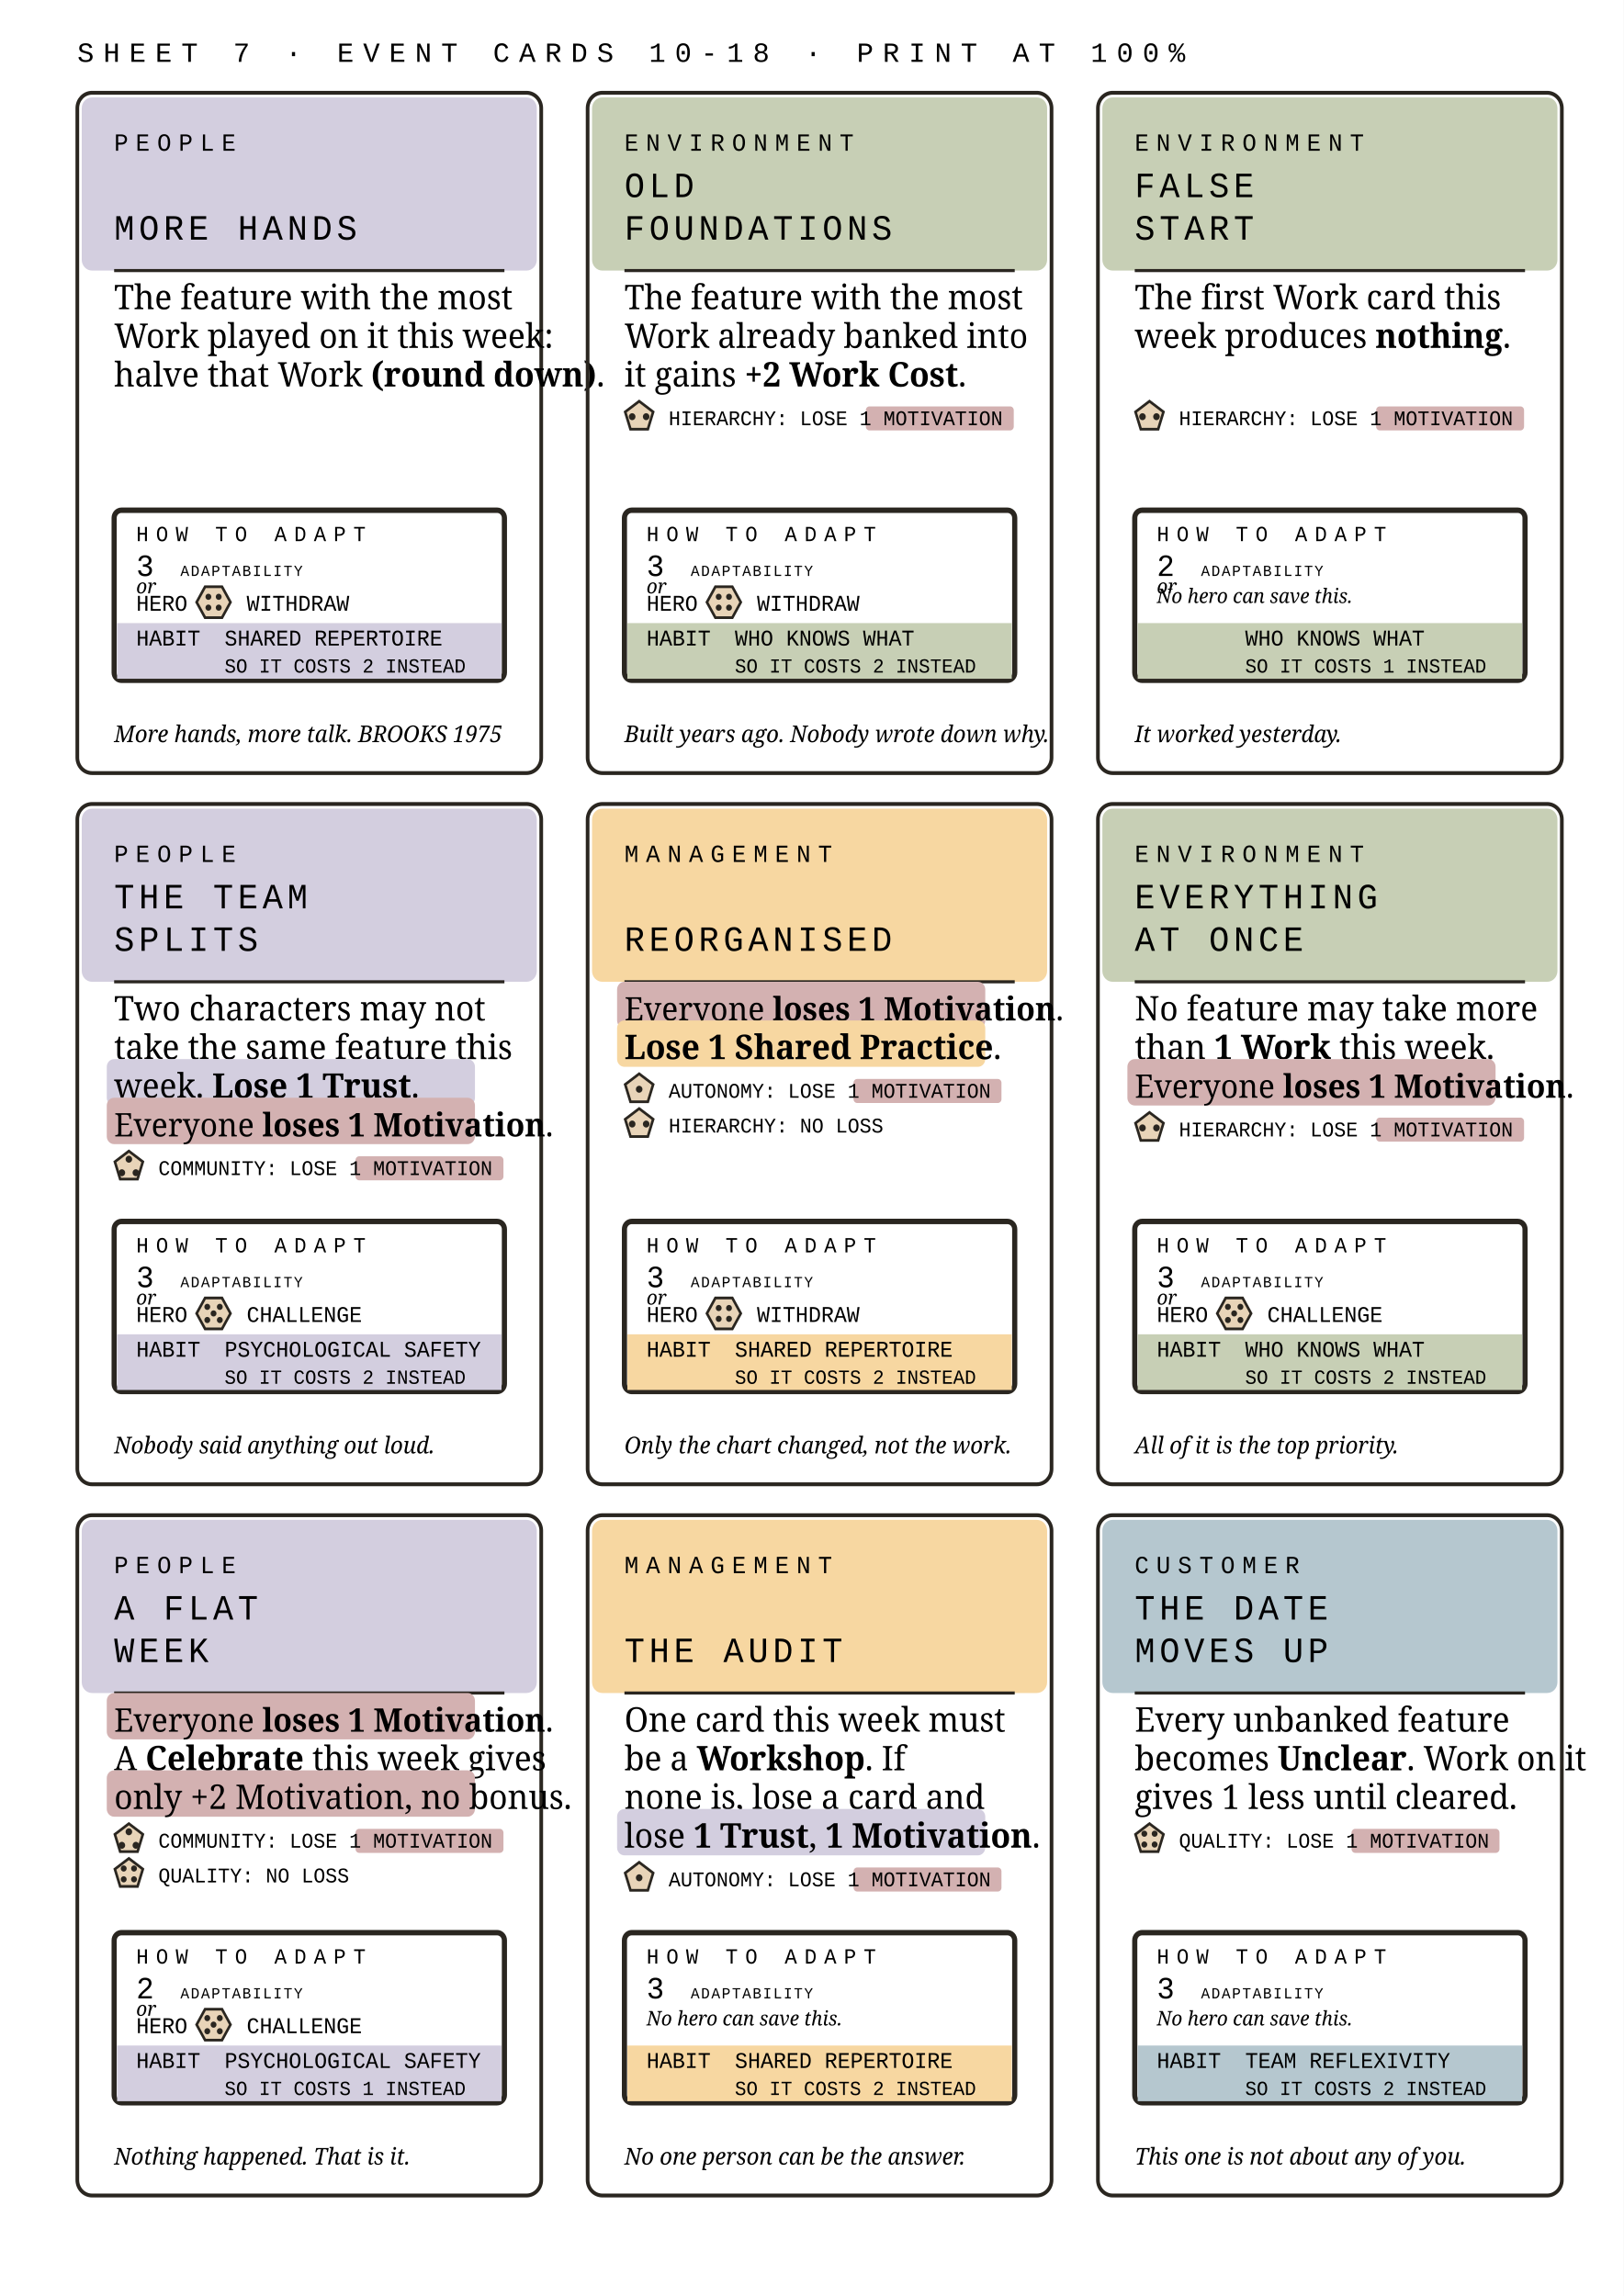
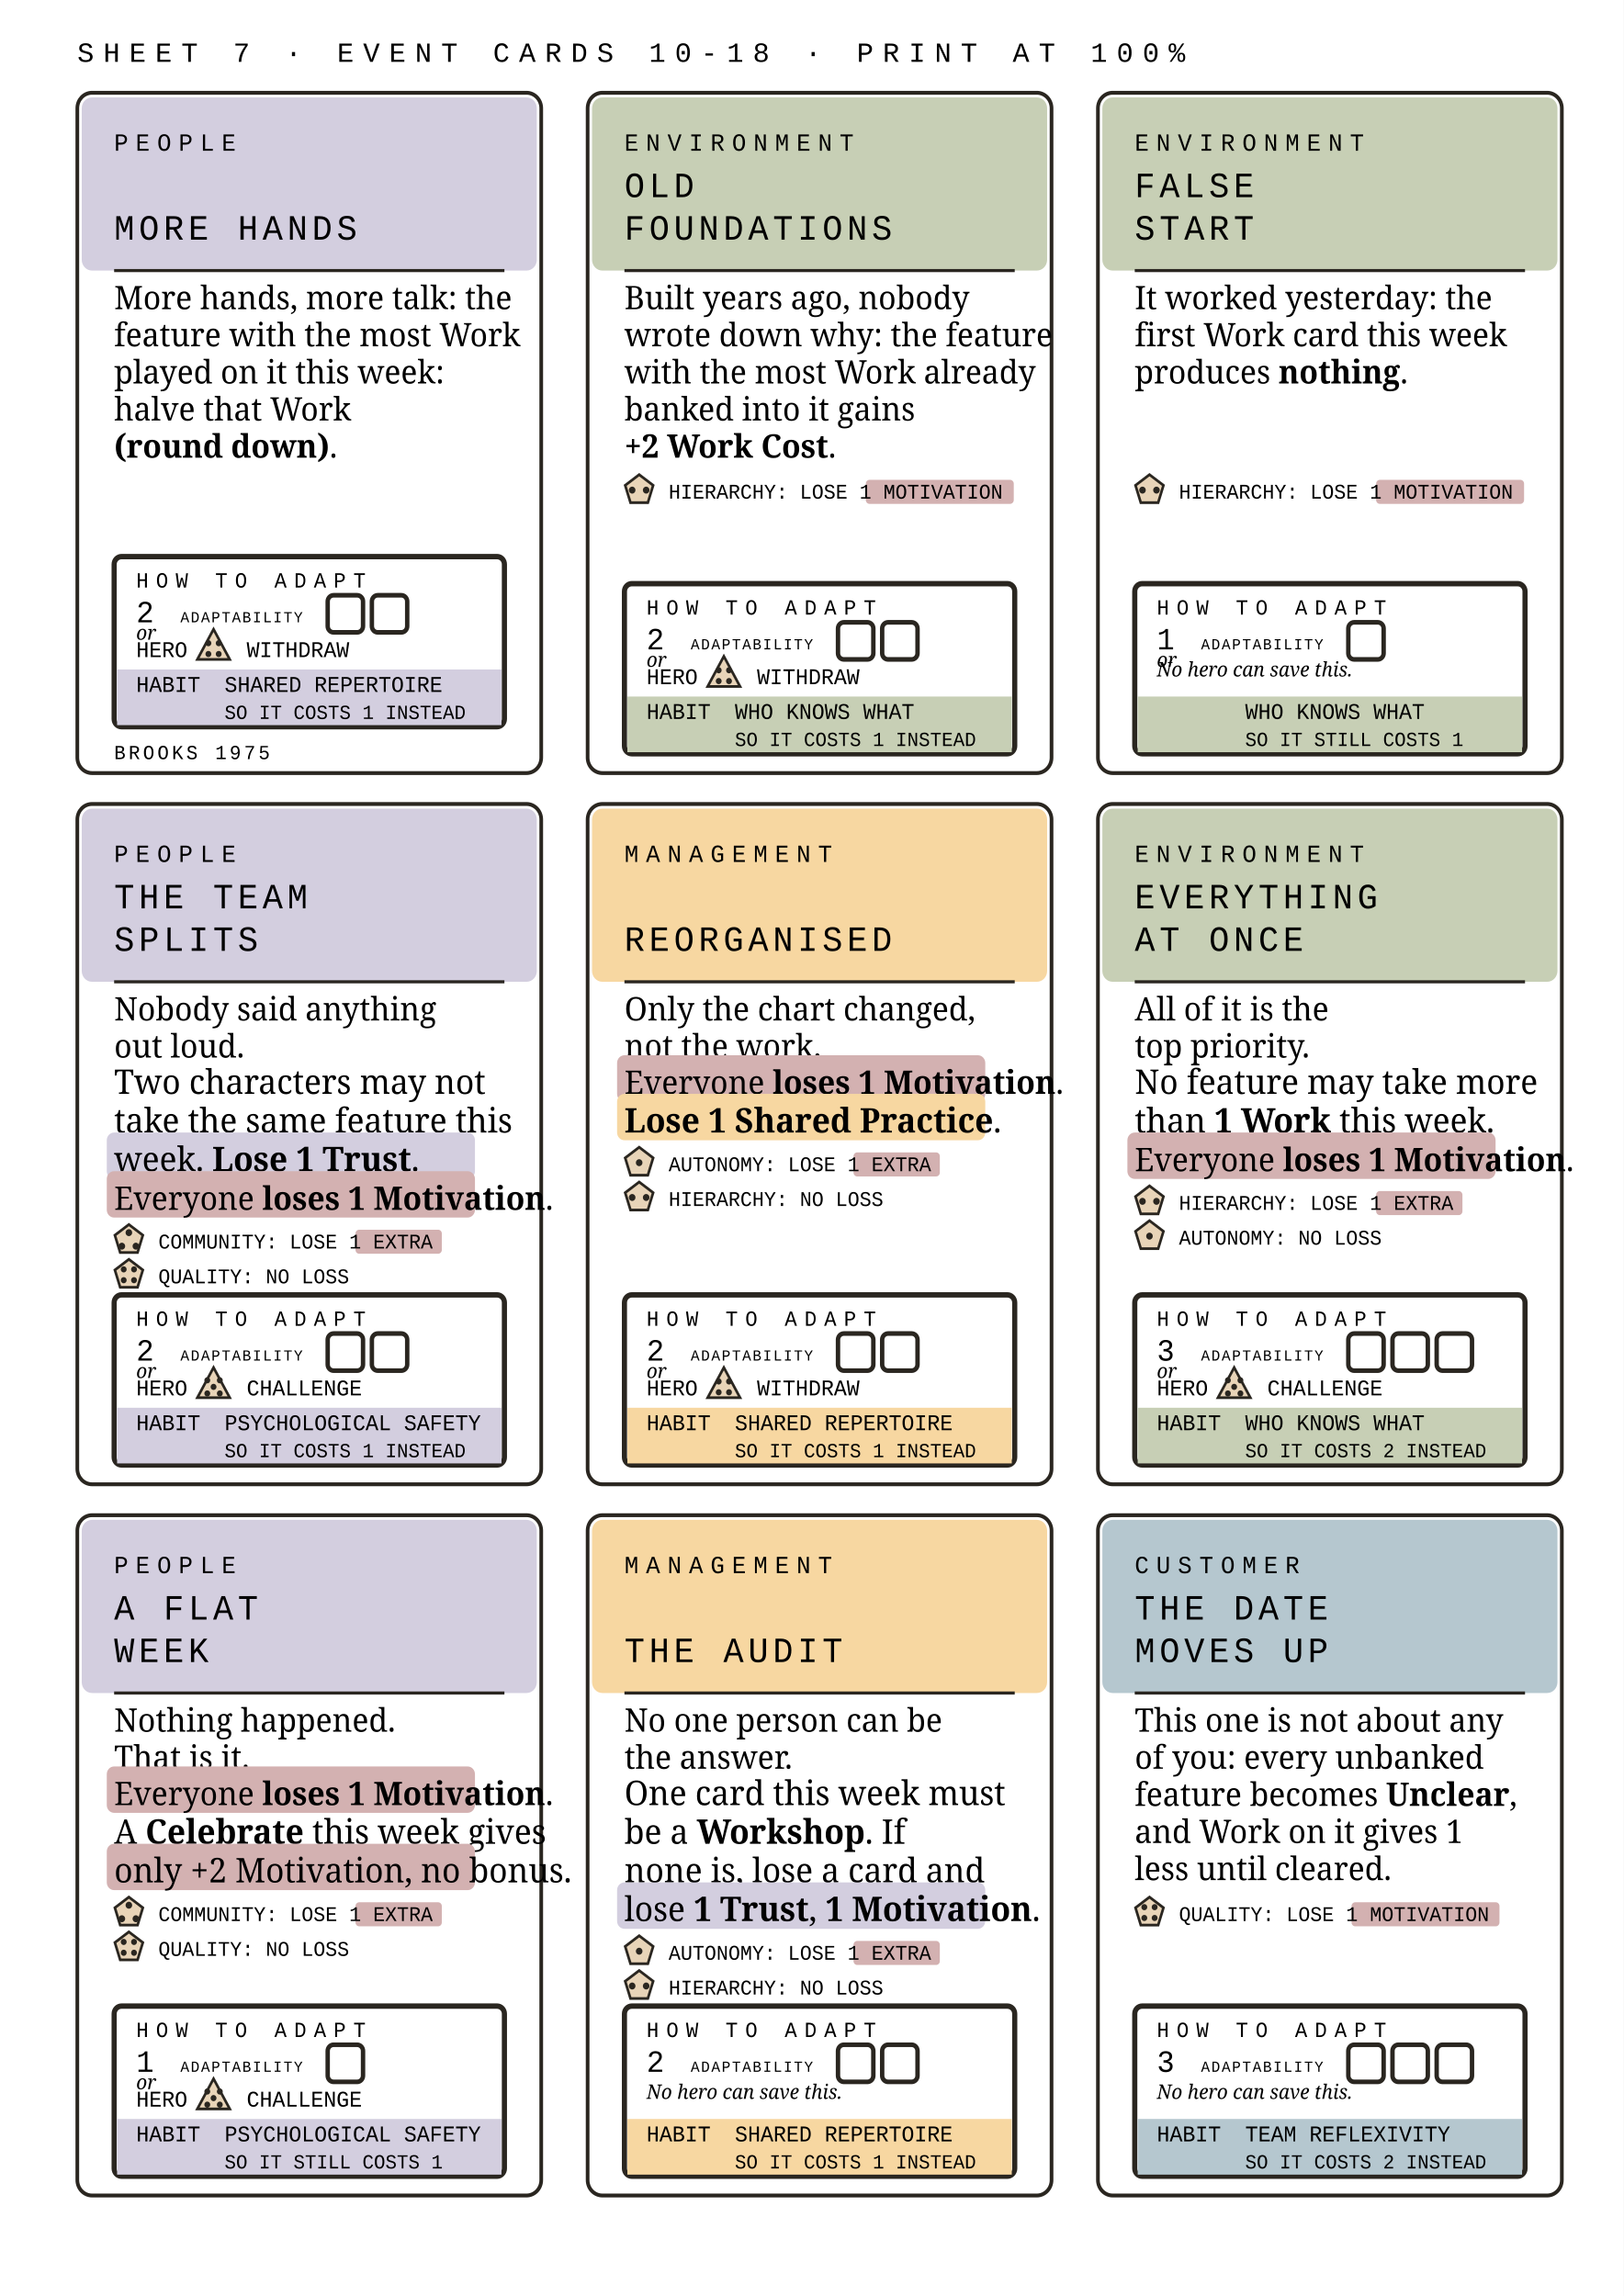
<svg xmlns="http://www.w3.org/2000/svg" width="210mm" height="297mm" viewBox="0 0 210 297">
  <style>
  .s { font-family:"EB Garamond",Garamond,Georgia,serif; fill:#000000; }
  .m { font-family:"IBM Plex Mono","Courier New",monospace; fill:#000000; }
  .c { fill:none; stroke:#2A2620; stroke-width:.5; }
  .h { stroke:#2A2620; stroke-width:.4; fill:none; }
  .w { fill:none; stroke:#2A2620; stroke-width:.7; }
  .q { fill:#000000; }
  .lb { font-family:"IBM Plex Mono","Courier New",monospace; font-size:2.9px; fill:#000000; }
  .vl { font-family:"IBM Plex Mono","Courier New",monospace; font-size:2.9px; fill:#000000; }
  .ic { fill:#E8D4B8; stroke:#2A2620; stroke-width:.35; }
  .pip { fill:#2A2620; stroke:none; }
  .trust { fill:#000000; }
  .capab { fill:#000000; }
  .shpra { fill:#000000; }
  .adapt { fill:#000000; }
  /* header tint = the Ledger row that answers this category */
  .cat-ppl  { fill:#D3CEDF; }
  .cat-env  { fill:#C7CFB5; }
  .cat-mgmt { fill:#F7D7A1; }
  .cat-cust { fill:#B5C7CF; }
</style>
  <defs>
    <g id="i-base">
      <rect x="-2.1" y="-2.1" width="4.2" height="4.2" rx=".3" class="ic" />
    </g>
-     <g id="i-legs">
+     <g id="i-head">
      <polygon points="0,-2.5 2.2,1.4 -2.2,1.4" class="ic" />
-     </g>
-     <g id="i-head">
-       <polygon points="2.3,0 1.15,2 -1.15,2 -2.3,0 -1.15,-2 1.15,-2" class="ic" />
    </g>
    <g id="i-item">
      <polygon points="0,-2.6 2.6,0 0,2.6 -2.6,0" class="ic" />
    </g>
    <g id="i-torso">
      <polygon points="0,-2 1.9,-.62 1.18,1.62 -1.18,1.62 -1.9,-.62" class="ic" />
    </g>
    <g id="q1">
      <circle cx="0" cy="0" r=".45" class="pip" />
    </g>
    <g id="q2">
      <circle cx="-.95" cy="0" r=".45" class="pip" />
      <circle cx=".95" cy="0" r=".45" class="pip" />
    </g>
    <g id="q3">
      <circle cx="0" cy="-.95" r=".45" class="pip" />
      <circle cx="-.95" cy=".8" r=".45" class="pip" />
      <circle cx=".95" cy=".8" r=".45" class="pip" />
    </g>
    <g id="q4">
      <circle cx="-.7" cy="-.7" r=".4" class="pip" />
      <circle cx=".7" cy="-.7" r=".4" class="pip" />
      <circle cx="-.7" cy=".7" r=".4" class="pip" />
      <circle cx=".7" cy=".7" r=".4" class="pip" />
    </g>
    <g id="q5">
      <circle cx="-.85" cy="-.85" r=".4" class="pip" />
      <circle cx=".85" cy="-.85" r=".4" class="pip" />
      <circle cx="0" cy="0" r=".4" class="pip" />
      <circle cx="-.85" cy=".85" r=".4" class="pip" />
      <circle cx=".85" cy=".85" r=".4" class="pip" />
    </g>
    <g id="reinforcements" transform="scale(.952381,1)">
      <rect x=".6" y=".6" width="61.8" height="22.4" rx="1.4" class="cat-ppl" />
      <rect width="63" height="88" rx="2" class="c" />
      <text x="5" y="7.5" class="m q" font-size="3.2" letter-spacing="1">PEOPLE</text>
      <text x="5" y="19" class="m" font-size="4.6" letter-spacing=".6">MORE HANDS</text>
      <line x1="5" y1="23" x2="58" y2="23" class="h" stroke-width=".7" />
-       <text x="5" y="28" class="s" font-size="4.4">The feature with the most</text>
-       <text x="5" y="33" class="s" font-size="4.4">Work played on it this week:</text>
-       <text x="5" y="38" class="s" font-size="4.4">halve that Work <tspan font-weight="bold">(round down)</tspan>.</text>
-       <rect x="5" y="54" width="53" height="22" rx="1" class="w" />
-       <text x="8" y="58" class="m q" font-size="2.8" letter-spacing="1">HOW TO ADAPT</text>
-       <text x="8" y="62.5" class="m" font-size="4">3</text>
-       <text x="14" y="62.5" class="m q" font-size="2" letter-spacing=".2">ADAPTABILITY</text>
-       <text x="8" y="64.75" class="s q" font-size="2.6" font-style="italic">or</text>
-       <rect x="5.4" y="68.6" width="52.2" height="7.2" class="cat-ppl" />
-       <text x="8" y="67" class="lb">HERO</text>
-       <g transform="translate(18.5,65.9)">
-         <use href="#i-head" />
-         <use href="#q4" />
-       </g>
-       <text x="23" y="67" class="vl">WITHDRAW</text>
-       <text x="8" y="71.5" class="lb">HABIT</text>
-       <text x="20" y="71.5" class="vl shpra">SHARED REPERTOIRE</text>
-       <text x="20" y="75" class="m" font-size="2.6">SO IT COSTS 2 INSTEAD</text>
-       <text x="5" y="84" class="s" font-size="3" font-style="italic">More hands, more talk. BROOKS 1975</text>
+       <text x="5" y="28" class="s" font-size="4.2">More hands, more talk: the</text>
+       <text x="5" y="32.8" class="s" font-size="4.2">feature with the most Work</text>
+       <text x="5" y="37.6" class="s" font-size="4.2">played on it this week:</text>
+       <text x="5" y="42.4" class="s" font-size="4.2">halve that Work</text>
+       <text x="5" y="47.2" class="s" font-size="4.2">
+         <tspan font-weight="bold">(round down)</tspan>.</text>
+       <text x="5" y="86.2" class="m q" font-size="2.6" letter-spacing=".4">BROOKS 1975</text>
+       <g transform="translate(0,6)">
+         <rect x="5" y="54" width="53" height="22" rx="1" class="w" />
+         <text x="8" y="58" class="m q" font-size="2.8" letter-spacing="1">HOW TO ADAPT</text>
+         <text x="8" y="62.5" class="m" font-size="4">2</text>
+         <text x="14" y="62.5" class="m q" font-size="2" letter-spacing=".2">ADAPTABILITY</text>
+         <text x="8" y="64.75" class="s q" font-size="2.6" font-style="italic">or</text>
+         <rect x="5.4" y="68.6" width="52.2" height="7.2" class="cat-ppl" />
+         <text x="8" y="67" class="lb">HERO</text>
+         <g transform="translate(18.5,65.9)">
+           <use href="#i-head" />
+           <use href="#q4" />
+         </g>
+         <text x="23" y="67" class="vl">WITHDRAW</text>
+         <text x="8" y="71.5" class="lb">HABIT</text>
+         <text x="20" y="71.5" class="vl shpra">SHARED REPERTOIRE</text>
+         <text x="20" y="75" class="m" font-size="2.6">SO IT COSTS 1 INSTEAD</text>
+         <use href="#cost2" />
+       </g>
    </g>
    <g id="legacy" transform="scale(.952381,1)">
      <rect x=".6" y=".6" width="61.8" height="22.4" rx="1.4" class="cat-env" />
      <rect width="63" height="88" rx="2" class="c" />
      <text x="5" y="7.5" class="m q" font-size="3.2" letter-spacing="1">ENVIRONMENT</text>
      <text x="5" y="13.5" class="m" font-size="4.6" letter-spacing=".6">OLD</text>
      <text x="5" y="19" class="m" font-size="4.6" letter-spacing=".6">FOUNDATIONS</text>
      <line x1="5" y1="23" x2="58" y2="23" class="h" stroke-width=".7" />
-       <text x="5" y="28" class="s" font-size="4.4">The feature with the most</text>
-       <text x="5" y="33" class="s" font-size="4.4">Work already banked into</text>
-       <text x="5" y="38" class="s" font-size="4.4">it gains <tspan font-weight="bold">+2 Work Cost</tspan>.</text>
-       <g transform="translate(7,41.9)">
-         <use href="#i-torso" />
-         <use href="#q2" />
-       </g>
-       <rect x="37.78" y="40.57" width="20.09" height="3.11" rx=".5" fill="#D3B1B1" />
-       <text x="11" y="43" class="m" font-size="2.7">HIERARCHY: LOSE 1 MOTIVATION</text>
-       <rect x="5" y="54" width="53" height="22" rx="1" class="w" />
-       <text x="8" y="58" class="m q" font-size="2.8" letter-spacing="1">HOW TO ADAPT</text>
-       <text x="8" y="62.5" class="m" font-size="4">3</text>
-       <text x="14" y="62.5" class="m q" font-size="2" letter-spacing=".2">ADAPTABILITY</text>
-       <text x="8" y="64.75" class="s q" font-size="2.6" font-style="italic">or</text>
-       <rect x="5.4" y="68.6" width="52.2" height="7.2" class="cat-env" />
-       <text x="8" y="67" class="lb">HERO</text>
-       <g transform="translate(18.5,65.9)">
-         <use href="#i-head" />
-         <use href="#q4" />
-       </g>
-       <text x="23" y="67" class="vl">WITHDRAW</text>
-       <text x="8" y="71.5" class="lb">HABIT</text>
-       <text x="20" y="71.5" class="vl capab">WHO KNOWS WHAT</text>
-       <text x="20" y="75" class="m" font-size="2.6">SO IT COSTS 2 INSTEAD</text>
-       <text x="5" y="84" class="s" font-size="3" font-style="italic">Built years ago. Nobody wrote down why.</text>
+       <text x="5" y="28" class="s" font-size="4.2">Built years ago, nobody</text>
+       <text x="5" y="32.8" class="s" font-size="4.2">wrote down why: the feature</text>
+       <text x="5" y="37.6" class="s" font-size="4.2">with the most Work already</text>
+       <text x="5" y="42.4" class="s" font-size="4.2">banked into it gains</text>
+       <text x="5" y="47.2" class="s" font-size="4.2">
+         <tspan font-weight="bold">+2 Work Cost</tspan>.</text>
+       <g transform="translate(0,9.5)">
+         <g transform="translate(7,41.9)">
+           <use href="#i-torso" />
+           <use href="#q2" />
+         </g>
+         <rect x="37.78" y="40.57" width="20.09" height="3.11" rx=".5" fill="#D3B1B1" />
+         <text x="11" y="43" class="m" font-size="2.7">HIERARCHY: LOSE 1 MOTIVATION</text>
+         <rect x="5" y="54" width="53" height="22" rx="1" class="w" />
+         <text x="8" y="58" class="m q" font-size="2.8" letter-spacing="1">HOW TO ADAPT</text>
+         <text x="8" y="62.5" class="m" font-size="4">2</text>
+         <text x="14" y="62.5" class="m q" font-size="2" letter-spacing=".2">ADAPTABILITY</text>
+         <text x="8" y="64.75" class="s q" font-size="2.6" font-style="italic">or</text>
+         <rect x="5.4" y="68.6" width="52.2" height="7.2" class="cat-env" />
+         <text x="8" y="67" class="lb">HERO</text>
+         <g transform="translate(18.5,65.9)">
+           <use href="#i-head" />
+           <use href="#q4" />
+         </g>
+         <text x="23" y="67" class="vl">WITHDRAW</text>
+         <text x="8" y="71.5" class="lb">HABIT</text>
+         <text x="20" y="71.5" class="vl capab">WHO KNOWS WHAT</text>
+         <text x="20" y="75" class="m" font-size="2.6">SO IT COSTS 1 INSTEAD</text>
+         <use href="#cost2" />
+       </g>
    </g>
    <g id="build" transform="scale(.952381,1)">
      <rect x=".6" y=".6" width="61.8" height="22.4" rx="1.4" class="cat-env" />
      <rect width="63" height="88" rx="2" class="c" />
      <text x="5" y="7.5" class="m q" font-size="3.2" letter-spacing="1">ENVIRONMENT</text>
      <text x="5" y="13.5" class="m" font-size="4.6" letter-spacing=".6">FALSE</text>
      <text x="5" y="19" class="m" font-size="4.6" letter-spacing=".6">START</text>
      <line x1="5" y1="23" x2="58" y2="23" class="h" stroke-width=".7" />
-       <text x="5" y="28" class="s" font-size="4.4">The first Work card this</text>
-       <text x="5" y="33" class="s" font-size="4.4">week produces <tspan font-weight="bold">nothing</tspan>.</text>
-       <g transform="translate(7,41.9)">
-         <use href="#i-torso" />
-         <use href="#q2" />
-       </g>
-       <rect x="37.78" y="40.57" width="20.09" height="3.11" rx=".5" fill="#D3B1B1" />
-       <text x="11" y="43" class="m" font-size="2.7">HIERARCHY: LOSE 1 MOTIVATION</text>
-       <rect x="5" y="54" width="53" height="22" rx="1" class="w" />
-       <text x="8" y="58" class="m q" font-size="2.8" letter-spacing="1">HOW TO ADAPT</text>
-       <text x="8" y="62.5" class="m" font-size="4">2</text>
-       <text x="14" y="62.5" class="m q" font-size="2" letter-spacing=".2">ADAPTABILITY</text>
-       <text x="8" y="64.75" class="s q" font-size="2.6" font-style="italic">or</text>
-       <rect x="5.4" y="68.6" width="52.2" height="7.2" class="cat-env" />
-       <text x="8" y="66" class="s q" font-size="2.6" font-style="italic">No hero can save this.</text>
-       <text x="20" y="71.5" class="vl capab">WHO KNOWS WHAT</text>
-       <text x="20" y="75" class="m" font-size="2.6">SO IT COSTS 1 INSTEAD</text>
-       <text x="5" y="84" class="s" font-size="3" font-style="italic">It worked yesterday.</text>
+       <text x="5" y="28" class="s" font-size="4.2">It worked yesterday: the</text>
+       <text x="5" y="32.8" class="s" font-size="4.2">first Work card this week</text>
+       <text x="5" y="37.6" class="s" font-size="4.2">produces <tspan font-weight="bold">nothing</tspan>.</text>
+       <g transform="translate(0,9.5)">
+         <g transform="translate(7,41.9)">
+           <use href="#i-torso" />
+           <use href="#q2" />
+         </g>
+         <rect x="37.78" y="40.57" width="20.09" height="3.11" rx=".5" fill="#D3B1B1" />
+         <text x="11" y="43" class="m" font-size="2.7">HIERARCHY: LOSE 1 MOTIVATION</text>
+         <rect x="5" y="54" width="53" height="22" rx="1" class="w" />
+         <text x="8" y="58" class="m q" font-size="2.8" letter-spacing="1">HOW TO ADAPT</text>
+         <text x="8" y="62.5" class="m" font-size="4">1</text>
+         <text x="14" y="62.5" class="m q" font-size="2" letter-spacing=".2">ADAPTABILITY</text>
+         <text x="8" y="64.75" class="s q" font-size="2.6" font-style="italic">or</text>
+         <rect x="5.4" y="68.6" width="52.2" height="7.2" class="cat-env" />
+         <text x="8" y="66" class="s q" font-size="2.6" font-style="italic">No hero can save this.</text>
+         <text x="20" y="71.5" class="vl capab">WHO KNOWS WHAT</text>
+         <text x="20" y="75" class="m" font-size="2.6">SO IT STILL COSTS 1</text>
+         <use href="#cost1" />
+       </g>
    </g>
    <g id="split" transform="scale(.952381,1)">
      <rect x=".6" y=".6" width="61.8" height="22.4" rx="1.4" class="cat-ppl" />
      <rect width="63" height="88" rx="2" class="c" />
      <text x="5" y="7.5" class="m q" font-size="3.2" letter-spacing="1">PEOPLE</text>
      <text x="5" y="13.5" class="m" font-size="4.6" letter-spacing=".6">THE TEAM</text>
      <text x="5" y="19" class="m" font-size="4.6" letter-spacing=".6">SPLITS</text>
      <line x1="5" y1="23" x2="58" y2="23" class="h" stroke-width=".7" />
-       <text x="5" y="28" class="s" font-size="4.4">Two characters may not</text>
-       <text x="5" y="33" class="s" font-size="4.4">take the same feature this</text>
-       <rect x="4" y="33" width="50" height="6" rx="1" fill="#D3CEDF" />
-       <text x="5" y="38" class="s" font-size="4.4">week. <tspan font-weight="bold" class="trust">Lose 1 Trust</tspan>.</text>
-       <rect x="4" y="38" width="50" height="6" rx="1" fill="#D3B1B1" />
-       <text x="5" y="43" class="s" font-size="4.2">Everyone <tspan font-weight="bold">loses 1 Motivation</tspan>.</text>
-       <g transform="translate(7,46.9)">
-         <use href="#i-torso" />
-         <use href="#q3" />
-       </g>
-       <rect x="37.78" y="45.57" width="20.09" height="3.11" rx=".5" fill="#D3B1B1" />
-       <text x="11" y="48" class="m" font-size="2.7">COMMUNITY: LOSE 1 MOTIVATION</text>
-       <rect x="5" y="54" width="53" height="22" rx="1" class="w" />
-       <text x="8" y="58" class="m q" font-size="2.8" letter-spacing="1">HOW TO ADAPT</text>
-       <text x="8" y="62.5" class="m" font-size="4">3</text>
-       <text x="14" y="62.5" class="m q" font-size="2" letter-spacing=".2">ADAPTABILITY</text>
-       <text x="8" y="64.75" class="s q" font-size="2.6" font-style="italic">or</text>
-       <rect x="5.4" y="68.6" width="52.2" height="7.2" class="cat-ppl" />
-       <text x="8" y="67" class="lb">HERO</text>
-       <g transform="translate(18.5,65.9)">
-         <use href="#i-head" />
-         <use href="#q5" />
-       </g>
-       <text x="23" y="67" class="vl">CHALLENGE</text>
-       <text x="8" y="71.5" class="lb">HABIT</text>
-       <text x="20" y="71.5" class="vl trust">PSYCHOLOGICAL SAFETY</text>
-       <text x="20" y="75" class="m" font-size="2.6">SO IT COSTS 2 INSTEAD</text>
-       <text x="5" y="84" class="s" font-size="3" font-style="italic">Nobody said anything out loud.</text>
+       <text x="5" y="28" class="s" font-size="4.2">Nobody said anything</text>
+       <text x="5" y="32.8" class="s" font-size="4.2">out loud.</text>
+       <g transform="translate(0,9.5)">
+         <text x="5" y="28" class="s" font-size="4.4">Two characters may not</text>
+         <text x="5" y="33" class="s" font-size="4.4">take the same feature this</text>
+         <rect x="4" y="33" width="50" height="6" rx="1" fill="#D3CEDF" />
+         <text x="5" y="38" class="s" font-size="4.4">week. <tspan font-weight="bold" class="trust">Lose 1 Trust</tspan>.</text>
+         <rect x="4" y="38" width="50" height="6" rx="1" fill="#D3B1B1" />
+         <text x="5" y="43" class="s" font-size="4.2">Everyone <tspan font-weight="bold">loses 1 Motivation</tspan>.</text>
+         <g transform="translate(7,46.9)">
+           <use href="#i-torso" />
+           <use href="#q3" />
+         </g>
+         <rect x="37.78" y="45.57" width="11.72" height="3.11" rx=".5" fill="#D3B1B1" />
+         <text x="11" y="48" class="m" font-size="2.7">COMMUNITY: LOSE 1 EXTRA</text>
+         <g transform="translate(7,51.4)">
+           <use href="#i-torso" />
+           <use href="#q4" />
+         </g>
+         <text x="11" y="52.5" class="m q" font-size="2.7">QUALITY: NO LOSS</text>
+         <rect x="5" y="54" width="53" height="22" rx="1" class="w" />
+         <text x="8" y="58" class="m q" font-size="2.8" letter-spacing="1">HOW TO ADAPT</text>
+         <text x="8" y="62.5" class="m" font-size="4">2</text>
+         <text x="14" y="62.5" class="m q" font-size="2" letter-spacing=".2">ADAPTABILITY</text>
+         <text x="8" y="64.75" class="s q" font-size="2.6" font-style="italic">or</text>
+         <rect x="5.4" y="68.6" width="52.2" height="7.2" class="cat-ppl" />
+         <text x="8" y="67" class="lb">HERO</text>
+         <g transform="translate(18.5,65.9)">
+           <use href="#i-head" />
+           <use href="#q5" />
+         </g>
+         <text x="23" y="67" class="vl">CHALLENGE</text>
+         <text x="8" y="71.5" class="lb">HABIT</text>
+         <text x="20" y="71.5" class="vl trust">PSYCHOLOGICAL SAFETY</text>
+         <text x="20" y="75" class="m" font-size="2.6">SO IT COSTS 1 INSTEAD</text>
+         <use href="#cost2" />
+       </g>
    </g>
    <g id="reorg" transform="scale(.952381,1)">
      <rect x=".6" y=".6" width="61.8" height="22.4" rx="1.4" class="cat-mgmt" />
      <rect width="63" height="88" rx="2" class="c" />
      <text x="5" y="7.5" class="m q" font-size="3.2" letter-spacing="1">MANAGEMENT</text>
      <text x="5" y="19" class="m" font-size="4.6" letter-spacing=".6">REORGANISED</text>
      <line x1="5" y1="23" x2="58" y2="23" class="h" stroke-width=".7" />
-       <rect x="4" y="23" width="50" height="6" rx="1" fill="#D3B1B1" />
-       <text x="5" y="28" class="s" font-size="4.2">Everyone <tspan font-weight="bold">loses 1 Motivation</tspan>.</text>
-       <rect x="4" y="28" width="50" height="6" rx="1" fill="#F7D7A1" />
-       <text x="5" y="33" class="s" font-size="4.4">
-         <tspan font-weight="bold" class="shpra">Lose 1 Shared Practice</tspan>.</text>
-       <g transform="translate(7,36.9)">
-         <use href="#i-torso" />
-         <use href="#q1" />
-       </g>
-       <rect x="36.11" y="35.57" width="20.09" height="3.11" rx=".5" fill="#D3B1B1" />
-       <text x="11" y="38" class="m" font-size="2.7">AUTONOMY: LOSE 1 MOTIVATION</text>
-       <g transform="translate(7,41.4)">
-         <use href="#i-torso" />
-         <use href="#q2" />
-       </g>
-       <text x="11" y="42.5" class="m q" font-size="2.7">HIERARCHY: NO LOSS</text>
-       <rect x="5" y="54" width="53" height="22" rx="1" class="w" />
-       <text x="8" y="58" class="m q" font-size="2.8" letter-spacing="1">HOW TO ADAPT</text>
-       <text x="8" y="62.5" class="m" font-size="4">3</text>
-       <text x="14" y="62.5" class="m q" font-size="2" letter-spacing=".2">ADAPTABILITY</text>
-       <text x="8" y="64.75" class="s q" font-size="2.6" font-style="italic">or</text>
-       <rect x="5.4" y="68.6" width="52.2" height="7.2" class="cat-mgmt" />
-       <text x="8" y="67" class="lb">HERO</text>
-       <g transform="translate(18.5,65.9)">
-         <use href="#i-head" />
-         <use href="#q4" />
-       </g>
-       <text x="23" y="67" class="vl">WITHDRAW</text>
-       <text x="8" y="71.5" class="lb">HABIT</text>
-       <text x="20" y="71.5" class="vl shpra">SHARED REPERTOIRE</text>
-       <text x="20" y="75" class="m" font-size="2.6">SO IT COSTS 2 INSTEAD</text>
-       <text x="5" y="84" class="s" font-size="3" font-style="italic">Only the chart changed, not the work.</text>
+       <text x="5" y="28" class="s" font-size="4.2">Only the chart changed,</text>
+       <text x="5" y="32.8" class="s" font-size="4.2">not the work.</text>
+       <g transform="translate(0,9.5)">
+         <rect x="4" y="23" width="50" height="6" rx="1" fill="#D3B1B1" />
+         <text x="5" y="28" class="s" font-size="4.2">Everyone <tspan font-weight="bold">loses 1 Motivation</tspan>.</text>
+         <rect x="4" y="28" width="50" height="6" rx="1" fill="#F7D7A1" />
+         <text x="5" y="33" class="s" font-size="4.4">
+           <tspan font-weight="bold" class="shpra">Lose 1 Shared Practice</tspan>.</text>
+         <g transform="translate(7,36.9)">
+           <use href="#i-torso" />
+           <use href="#q1" />
+         </g>
+         <rect x="36.11" y="35.57" width="11.72" height="3.11" rx=".5" fill="#D3B1B1" />
+         <text x="11" y="38" class="m" font-size="2.7">AUTONOMY: LOSE 1 EXTRA</text>
+         <g transform="translate(7,41.4)">
+           <use href="#i-torso" />
+           <use href="#q2" />
+         </g>
+         <text x="11" y="42.5" class="m q" font-size="2.7">HIERARCHY: NO LOSS</text>
+         <rect x="5" y="54" width="53" height="22" rx="1" class="w" />
+         <text x="8" y="58" class="m q" font-size="2.8" letter-spacing="1">HOW TO ADAPT</text>
+         <text x="8" y="62.5" class="m" font-size="4">2</text>
+         <text x="14" y="62.5" class="m q" font-size="2" letter-spacing=".2">ADAPTABILITY</text>
+         <text x="8" y="64.75" class="s q" font-size="2.6" font-style="italic">or</text>
+         <rect x="5.4" y="68.6" width="52.2" height="7.2" class="cat-mgmt" />
+         <text x="8" y="67" class="lb">HERO</text>
+         <g transform="translate(18.5,65.9)">
+           <use href="#i-head" />
+           <use href="#q4" />
+         </g>
+         <text x="23" y="67" class="vl">WITHDRAW</text>
+         <text x="8" y="71.5" class="lb">HABIT</text>
+         <text x="20" y="71.5" class="vl shpra">SHARED REPERTOIRE</text>
+         <text x="20" y="75" class="m" font-size="2.6">SO IT COSTS 1 INSTEAD</text>
+         <use href="#cost2" />
+       </g>
    </g>
    <g id="crunch" transform="scale(.952381,1)">
      <rect x=".6" y=".6" width="61.8" height="22.4" rx="1.4" class="cat-env" />
      <rect width="63" height="88" rx="2" class="c" />
      <text x="5" y="7.5" class="m q" font-size="3.2" letter-spacing="1">ENVIRONMENT</text>
      <text x="5" y="13.5" class="m" font-size="4.6" letter-spacing=".6">EVERYTHING</text>
      <text x="5" y="19" class="m" font-size="4.6" letter-spacing=".6">AT ONCE</text>
      <line x1="5" y1="23" x2="58" y2="23" class="h" stroke-width=".7" />
-       <text x="5" y="28" class="s" font-size="4.4">No feature may take more</text>
-       <text x="5" y="33" class="s" font-size="4.4">than <tspan font-weight="bold">1 Work</tspan> this week.</text>
-       <rect x="4" y="33" width="50" height="6" rx="1" fill="#D3B1B1" />
-       <text x="5" y="38" class="s" font-size="4.2">Everyone <tspan font-weight="bold">loses 1 Motivation</tspan>.</text>
-       <g transform="translate(7,41.9)">
-         <use href="#i-torso" />
-         <use href="#q2" />
-       </g>
-       <rect x="37.78" y="40.57" width="20.09" height="3.11" rx=".5" fill="#D3B1B1" />
-       <text x="11" y="43" class="m" font-size="2.7">HIERARCHY: LOSE 1 MOTIVATION</text>
-       <rect x="5" y="54" width="53" height="22" rx="1" class="w" />
-       <text x="8" y="58" class="m q" font-size="2.8" letter-spacing="1">HOW TO ADAPT</text>
-       <text x="8" y="62.5" class="m" font-size="4">3</text>
-       <text x="14" y="62.5" class="m q" font-size="2" letter-spacing=".2">ADAPTABILITY</text>
-       <text x="8" y="64.75" class="s q" font-size="2.6" font-style="italic">or</text>
-       <rect x="5.4" y="68.6" width="52.2" height="7.2" class="cat-env" />
-       <text x="8" y="67" class="lb">HERO</text>
-       <g transform="translate(18.5,65.9)">
-         <use href="#i-head" />
-         <use href="#q5" />
-       </g>
-       <text x="23" y="67" class="vl">CHALLENGE</text>
-       <text x="8" y="71.5" class="lb">HABIT</text>
-       <text x="20" y="71.5" class="vl capab">WHO KNOWS WHAT</text>
-       <text x="20" y="75" class="m" font-size="2.6">SO IT COSTS 2 INSTEAD</text>
-       <text x="5" y="84" class="s" font-size="3" font-style="italic">All of it is the top priority.</text>
+       <text x="5" y="28" class="s" font-size="4.2">All of it is the</text>
+       <text x="5" y="32.8" class="s" font-size="4.2">top priority.</text>
+       <g transform="translate(0,9.5)">
+         <text x="5" y="28" class="s" font-size="4.4">No feature may take more</text>
+         <text x="5" y="33" class="s" font-size="4.4">than <tspan font-weight="bold">1 Work</tspan> this week.</text>
+         <rect x="4" y="33" width="50" height="6" rx="1" fill="#D3B1B1" />
+         <text x="5" y="38" class="s" font-size="4.2">Everyone <tspan font-weight="bold">loses 1 Motivation</tspan>.</text>
+         <g transform="translate(7,41.9)">
+           <use href="#i-torso" />
+           <use href="#q2" />
+         </g>
+         <rect x="37.78" y="40.57" width="11.72" height="3.11" rx=".5" fill="#D3B1B1" />
+         <text x="11" y="43" class="m" font-size="2.7">HIERARCHY: LOSE 1 EXTRA</text>
+         <g transform="translate(7,46.4)">
+           <use href="#i-torso" />
+           <use href="#q1" />
+         </g>
+         <text x="11" y="47.5" class="m q" font-size="2.7">AUTONOMY: NO LOSS</text>
+         <rect x="5" y="54" width="53" height="22" rx="1" class="w" />
+         <text x="8" y="58" class="m q" font-size="2.8" letter-spacing="1">HOW TO ADAPT</text>
+         <text x="8" y="62.5" class="m" font-size="4">3</text>
+         <text x="14" y="62.5" class="m q" font-size="2" letter-spacing=".2">ADAPTABILITY</text>
+         <text x="8" y="64.75" class="s q" font-size="2.6" font-style="italic">or</text>
+         <rect x="5.4" y="68.6" width="52.2" height="7.2" class="cat-env" />
+         <text x="8" y="67" class="lb">HERO</text>
+         <g transform="translate(18.5,65.9)">
+           <use href="#i-head" />
+           <use href="#q5" />
+         </g>
+         <text x="23" y="67" class="vl">CHALLENGE</text>
+         <text x="8" y="71.5" class="lb">HABIT</text>
+         <text x="20" y="71.5" class="vl capab">WHO KNOWS WHAT</text>
+         <text x="20" y="75" class="m" font-size="2.6">SO IT COSTS 2 INSTEAD</text>
+         <use href="#cost3" />
+       </g>
    </g>
    <g id="morale" transform="scale(.952381,1)">
      <rect x=".6" y=".6" width="61.8" height="22.4" rx="1.4" class="cat-ppl" />
      <rect width="63" height="88" rx="2" class="c" />
      <text x="5" y="7.5" class="m q" font-size="3.2" letter-spacing="1">PEOPLE</text>
      <text x="5" y="13.5" class="m" font-size="4.6" letter-spacing=".6">A FLAT</text>
      <text x="5" y="19" class="m" font-size="4.6" letter-spacing=".6">WEEK</text>
      <line x1="5" y1="23" x2="58" y2="23" class="h" stroke-width=".7" />
-       <rect x="4" y="23" width="50" height="6" rx="1" fill="#D3B1B1" />
-       <text x="5" y="28" class="s" font-size="4.2">Everyone <tspan font-weight="bold">loses 1 Motivation</tspan>.</text>
-       <text x="5" y="33" class="s" font-size="4.4">A <tspan font-weight="bold">Celebrate</tspan> this week gives</text>
-       <rect x="4" y="33" width="50" height="6" rx="1" fill="#D3B1B1" />
-       <text x="5" y="38" class="s" font-size="4.4">only +2 Motivation, no bonus.</text>
-       <g transform="translate(7,41.9)">
-         <use href="#i-torso" />
-         <use href="#q3" />
-       </g>
-       <rect x="37.78" y="40.57" width="20.09" height="3.11" rx=".5" fill="#D3B1B1" />
-       <text x="11" y="43" class="m" font-size="2.7">COMMUNITY: LOSE 1 MOTIVATION</text>
-       <g transform="translate(7,46.4)">
-         <use href="#i-torso" />
-         <use href="#q4" />
-       </g>
-       <text x="11" y="47.5" class="m q" font-size="2.7">QUALITY: NO LOSS</text>
-       <rect x="5" y="54" width="53" height="22" rx="1" class="w" />
-       <text x="8" y="58" class="m q" font-size="2.8" letter-spacing="1">HOW TO ADAPT</text>
-       <text x="8" y="62.5" class="m" font-size="4">2</text>
-       <text x="14" y="62.5" class="m q" font-size="2" letter-spacing=".2">ADAPTABILITY</text>
-       <text x="8" y="64.75" class="s q" font-size="2.6" font-style="italic">or</text>
-       <rect x="5.4" y="68.6" width="52.2" height="7.2" class="cat-ppl" />
-       <text x="8" y="67" class="lb">HERO</text>
-       <g transform="translate(18.5,65.9)">
-         <use href="#i-head" />
-         <use href="#q5" />
-       </g>
-       <text x="23" y="67" class="vl">CHALLENGE</text>
-       <text x="8" y="71.5" class="lb">HABIT</text>
-       <text x="20" y="71.5" class="vl trust">PSYCHOLOGICAL SAFETY</text>
-       <text x="20" y="75" class="m" font-size="2.6">SO IT COSTS 1 INSTEAD</text>
-       <text x="5" y="84" class="s" font-size="3" font-style="italic">Nothing happened. That is it.</text>
+       <text x="5" y="28" class="s" font-size="4.2">Nothing happened.</text>
+       <text x="5" y="32.8" class="s" font-size="4.2">That is it.</text>
+       <g transform="translate(0,9.5)">
+         <rect x="4" y="23" width="50" height="6" rx="1" fill="#D3B1B1" />
+         <text x="5" y="28" class="s" font-size="4.2">Everyone <tspan font-weight="bold">loses 1 Motivation</tspan>.</text>
+         <text x="5" y="33" class="s" font-size="4.4">A <tspan font-weight="bold">Celebrate</tspan> this week gives</text>
+         <rect x="4" y="33" width="50" height="6" rx="1" fill="#D3B1B1" />
+         <text x="5" y="38" class="s" font-size="4.4">only +2 Motivation, no bonus.</text>
+         <g transform="translate(7,41.9)">
+           <use href="#i-torso" />
+           <use href="#q3" />
+         </g>
+         <rect x="37.78" y="40.57" width="11.72" height="3.11" rx=".5" fill="#D3B1B1" />
+         <text x="11" y="43" class="m" font-size="2.7">COMMUNITY: LOSE 1 EXTRA</text>
+         <g transform="translate(7,46.4)">
+           <use href="#i-torso" />
+           <use href="#q4" />
+         </g>
+         <text x="11" y="47.5" class="m q" font-size="2.7">QUALITY: NO LOSS</text>
+         <rect x="5" y="54" width="53" height="22" rx="1" class="w" />
+         <text x="8" y="58" class="m q" font-size="2.8" letter-spacing="1">HOW TO ADAPT</text>
+         <text x="8" y="62.5" class="m" font-size="4">1</text>
+         <text x="14" y="62.5" class="m q" font-size="2" letter-spacing=".2">ADAPTABILITY</text>
+         <text x="8" y="64.75" class="s q" font-size="2.6" font-style="italic">or</text>
+         <rect x="5.4" y="68.6" width="52.2" height="7.2" class="cat-ppl" />
+         <text x="8" y="67" class="lb">HERO</text>
+         <g transform="translate(18.5,65.9)">
+           <use href="#i-head" />
+           <use href="#q5" />
+         </g>
+         <text x="23" y="67" class="vl">CHALLENGE</text>
+         <text x="8" y="71.5" class="lb">HABIT</text>
+         <text x="20" y="71.5" class="vl trust">PSYCHOLOGICAL SAFETY</text>
+         <text x="20" y="75" class="m" font-size="2.6">SO IT STILL COSTS 1</text>
+         <use href="#cost1" />
+       </g>
    </g>
    <g id="audit" transform="scale(.952381,1)">
      <rect x=".6" y=".6" width="61.8" height="22.4" rx="1.4" class="cat-mgmt" />
      <rect width="63" height="88" rx="2" class="c" stroke-width=".9" />
      <text x="5" y="7.5" class="m q" font-size="3.2" letter-spacing="1">MANAGEMENT</text>
      <text x="5" y="19" class="m" font-size="4.6" letter-spacing=".6">THE AUDIT</text>
      <line x1="5" y1="23" x2="58" y2="23" class="h" stroke-width=".7" />
-       <text x="5" y="28" class="s" font-size="4.4">One card this week must</text>
-       <text x="5" y="33" class="s" font-size="4.4">be a <tspan font-weight="bold">Workshop</tspan>. If</text>
-       <text x="5" y="38" class="s" font-size="4.4">none is, lose a card and</text>
-       <rect x="4" y="38" width="50" height="6" rx="1" fill="#D3CEDF" />
-       <text x="5" y="43" class="s" font-size="4.4">lose <tspan font-weight="bold" class="trust">1 Trust</tspan>, <tspan font-weight="bold">1 Motivation</tspan>.</text>
-       <g transform="translate(7,46.9)">
-         <use href="#i-torso" />
-         <use href="#q1" />
-       </g>
-       <rect x="36.11" y="45.57" width="20.09" height="3.11" rx=".5" fill="#D3B1B1" />
-       <text x="11" y="48" class="m" font-size="2.7">AUTONOMY: LOSE 1 MOTIVATION</text>
-       <rect x="5" y="54" width="53" height="22" rx="1" class="w" />
-       <text x="8" y="58" class="m q" font-size="2.8" letter-spacing="1">HOW TO ADAPT</text>
-       <text x="8" y="62.5" class="m" font-size="4">3</text>
-       <text x="14" y="62.5" class="m q" font-size="2" letter-spacing=".2">ADAPTABILITY</text>
-       <text x="8" y="66" class="s q" font-size="2.6" font-style="italic">No hero can save this.</text>
-       <rect x="5.4" y="68.6" width="52.2" height="7.2" class="cat-mgmt" />
-       <text x="8" y="71.5" class="lb">HABIT</text>
-       <text x="20" y="71.5" class="vl shpra">SHARED REPERTOIRE</text>
-       <text x="20" y="75" class="m" font-size="2.6">SO IT COSTS 2 INSTEAD</text>
-       <text x="5" y="84" class="s" font-size="3" font-style="italic">No one person can be the answer.</text>
+       <text x="5" y="28" class="s" font-size="4.2">No one person can be</text>
+       <text x="5" y="32.8" class="s" font-size="4.2">the answer.</text>
+       <g transform="translate(0,9.5)">
+         <text x="5" y="28" class="s" font-size="4.4">One card this week must</text>
+         <text x="5" y="33" class="s" font-size="4.4">be a <tspan font-weight="bold">Workshop</tspan>. If</text>
+         <text x="5" y="38" class="s" font-size="4.4">none is, lose a card and</text>
+         <rect x="4" y="38" width="50" height="6" rx="1" fill="#D3CEDF" />
+         <text x="5" y="43" class="s" font-size="4.4">lose <tspan font-weight="bold" class="trust">1 Trust</tspan>, <tspan font-weight="bold">1 Motivation</tspan>.</text>
+         <g transform="translate(7,46.9)">
+           <use href="#i-torso" />
+           <use href="#q1" />
+         </g>
+         <rect x="36.11" y="45.57" width="11.72" height="3.11" rx=".5" fill="#D3B1B1" />
+         <text x="11" y="48" class="m" font-size="2.7">AUTONOMY: LOSE 1 EXTRA</text>
+         <g transform="translate(7,51.4)">
+           <use href="#i-torso" />
+           <use href="#q2" />
+         </g>
+         <text x="11" y="52.5" class="m q" font-size="2.7">HIERARCHY: NO LOSS</text>
+         <rect x="5" y="54" width="53" height="22" rx="1" class="w" />
+         <text x="8" y="58" class="m q" font-size="2.8" letter-spacing="1">HOW TO ADAPT</text>
+         <text x="8" y="62.5" class="m" font-size="4">2</text>
+         <text x="14" y="62.5" class="m q" font-size="2" letter-spacing=".2">ADAPTABILITY</text>
+         <text x="8" y="66" class="s q" font-size="2.6" font-style="italic">No hero can save this.</text>
+         <rect x="5.4" y="68.6" width="52.2" height="7.2" class="cat-mgmt" />
+         <text x="8" y="71.5" class="lb">HABIT</text>
+         <text x="20" y="71.5" class="vl shpra">SHARED REPERTOIRE</text>
+         <text x="20" y="75" class="m" font-size="2.6">SO IT COSTS 1 INSTEAD</text>
+         <use href="#cost2" />
+       </g>
    </g>
    <g id="deadline" transform="scale(.952381,1)">
      <rect x=".6" y=".6" width="61.8" height="22.4" rx="1.4" class="cat-cust" />
      <rect width="63" height="88" rx="2" class="c" stroke-width=".9" />
      <text x="5" y="7.5" class="m q" font-size="3.2" letter-spacing="1">CUSTOMER</text>
      <text x="5" y="13.5" class="m" font-size="4.6" letter-spacing=".6">THE DATE</text>
      <text x="5" y="19" class="m" font-size="4.6" letter-spacing=".6">MOVES UP</text>
      <line x1="5" y1="23" x2="58" y2="23" class="h" stroke-width=".7" />
-       <text x="5" y="28" class="s" font-size="4.4">Every unbanked feature</text>
-       <text x="5" y="33" class="s" font-size="4.4">becomes <tspan font-weight="bold">Unclear</tspan>. Work on it</text>
-       <text x="5" y="38" class="s" font-size="4.4">gives 1 less until cleared.</text>
-       <g transform="translate(7,41.9)">
-         <use href="#i-torso" />
-         <use href="#q4" />
-       </g>
-       <rect x="34.44" y="40.57" width="20.09" height="3.11" rx=".5" fill="#D3B1B1" />
-       <text x="11" y="43" class="m" font-size="2.7">QUALITY: LOSE 1 MOTIVATION</text>
-       <rect x="5" y="54" width="53" height="22" rx="1" class="w" />
-       <text x="8" y="58" class="m q" font-size="2.8" letter-spacing="1">HOW TO ADAPT</text>
-       <text x="8" y="62.5" class="m" font-size="4">3</text>
-       <text x="14" y="62.5" class="m q" font-size="2" letter-spacing=".2">ADAPTABILITY</text>
-       <text x="8" y="66" class="s q" font-size="2.6" font-style="italic">No hero can save this.</text>
-       <rect x="5.4" y="68.6" width="52.2" height="7.2" class="cat-cust" />
-       <text x="8" y="71.5" class="lb">HABIT</text>
-       <text x="20" y="71.5" class="vl adapt">TEAM REFLEXIVITY</text>
-       <text x="20" y="75" class="m" font-size="2.6">SO IT COSTS 2 INSTEAD</text>
-       <text x="5" y="84" class="s" font-size="3" font-style="italic">This one is not about any of you.</text>
+       <text x="5" y="28" class="s" font-size="4.2">This one is not about any</text>
+       <text x="5" y="32.8" class="s" font-size="4.2">of you: every unbanked</text>
+       <text x="5" y="37.6" class="s" font-size="4.2">feature becomes <tspan font-weight="bold">Unclear</tspan>,</text>
+       <text x="5" y="42.4" class="s" font-size="4.2">and Work on it gives 1</text>
+       <text x="5" y="47.2" class="s" font-size="4.2">less until cleared.</text>
+       <g transform="translate(0,9.5)">
+         <g transform="translate(7,41.9)">
+           <use href="#i-torso" />
+           <use href="#q4" />
+         </g>
+         <rect x="34.44" y="40.57" width="20.09" height="3.11" rx=".5" fill="#D3B1B1" />
+         <text x="11" y="43" class="m" font-size="2.7">QUALITY: LOSE 1 MOTIVATION</text>
+         <rect x="5" y="54" width="53" height="22" rx="1" class="w" />
+         <text x="8" y="58" class="m q" font-size="2.8" letter-spacing="1">HOW TO ADAPT</text>
+         <text x="8" y="62.5" class="m" font-size="4">3</text>
+         <text x="14" y="62.5" class="m q" font-size="2" letter-spacing=".2">ADAPTABILITY</text>
+         <text x="8" y="66" class="s q" font-size="2.6" font-style="italic">No hero can save this.</text>
+         <rect x="5.4" y="68.6" width="52.2" height="7.2" class="cat-cust" />
+         <text x="8" y="71.5" class="lb">HABIT</text>
+         <text x="20" y="71.5" class="vl adapt">TEAM REFLEXIVITY</text>
+         <text x="20" y="75" class="m" font-size="2.6">SO IT COSTS 2 INSTEAD</text>
+         <use href="#cost3" />
+       </g>
+     </g>
+     <g id="cost1" fill="none" stroke="#2A2620" stroke-width=".6">
+       <rect x="34" y="59" width="4.8" height="4.8" rx=".8" />
+     </g>
+     <g id="cost2" fill="none" stroke="#2A2620" stroke-width=".6">
+       <rect x="34" y="59" width="4.8" height="4.8" rx=".8" />
+       <rect x="40" y="59" width="4.8" height="4.8" rx=".8" />
+     </g>
+     <g id="cost3" fill="none" stroke="#2A2620" stroke-width=".6">
+       <rect x="34" y="59" width="4.8" height="4.8" rx=".8" />
+       <rect x="40" y="59" width="4.8" height="4.8" rx=".8" />
+       <rect x="46" y="59" width="4.8" height="4.8" rx=".8" />
    </g>
  </defs>
  <rect width="210" height="297" fill="#FFFFFF" />
  <text x="10" y="8" class="m" font-size="3.6" letter-spacing="1.2">SHEET 7 · EVENT CARDS 10-18 · PRINT AT 100%</text>
  <use href="#reinforcements" x="10" y="12" />
  <use href="#legacy" x="76" y="12" />
  <use href="#build" x="142" y="12" />
  <use href="#split" x="10" y="104" />
  <use href="#reorg" x="76" y="104" />
  <use href="#crunch" x="142" y="104" />
  <use href="#morale" x="10" y="196" />
  <use href="#audit" x="76" y="196" />
  <use href="#deadline" x="142" y="196" />
</svg>
